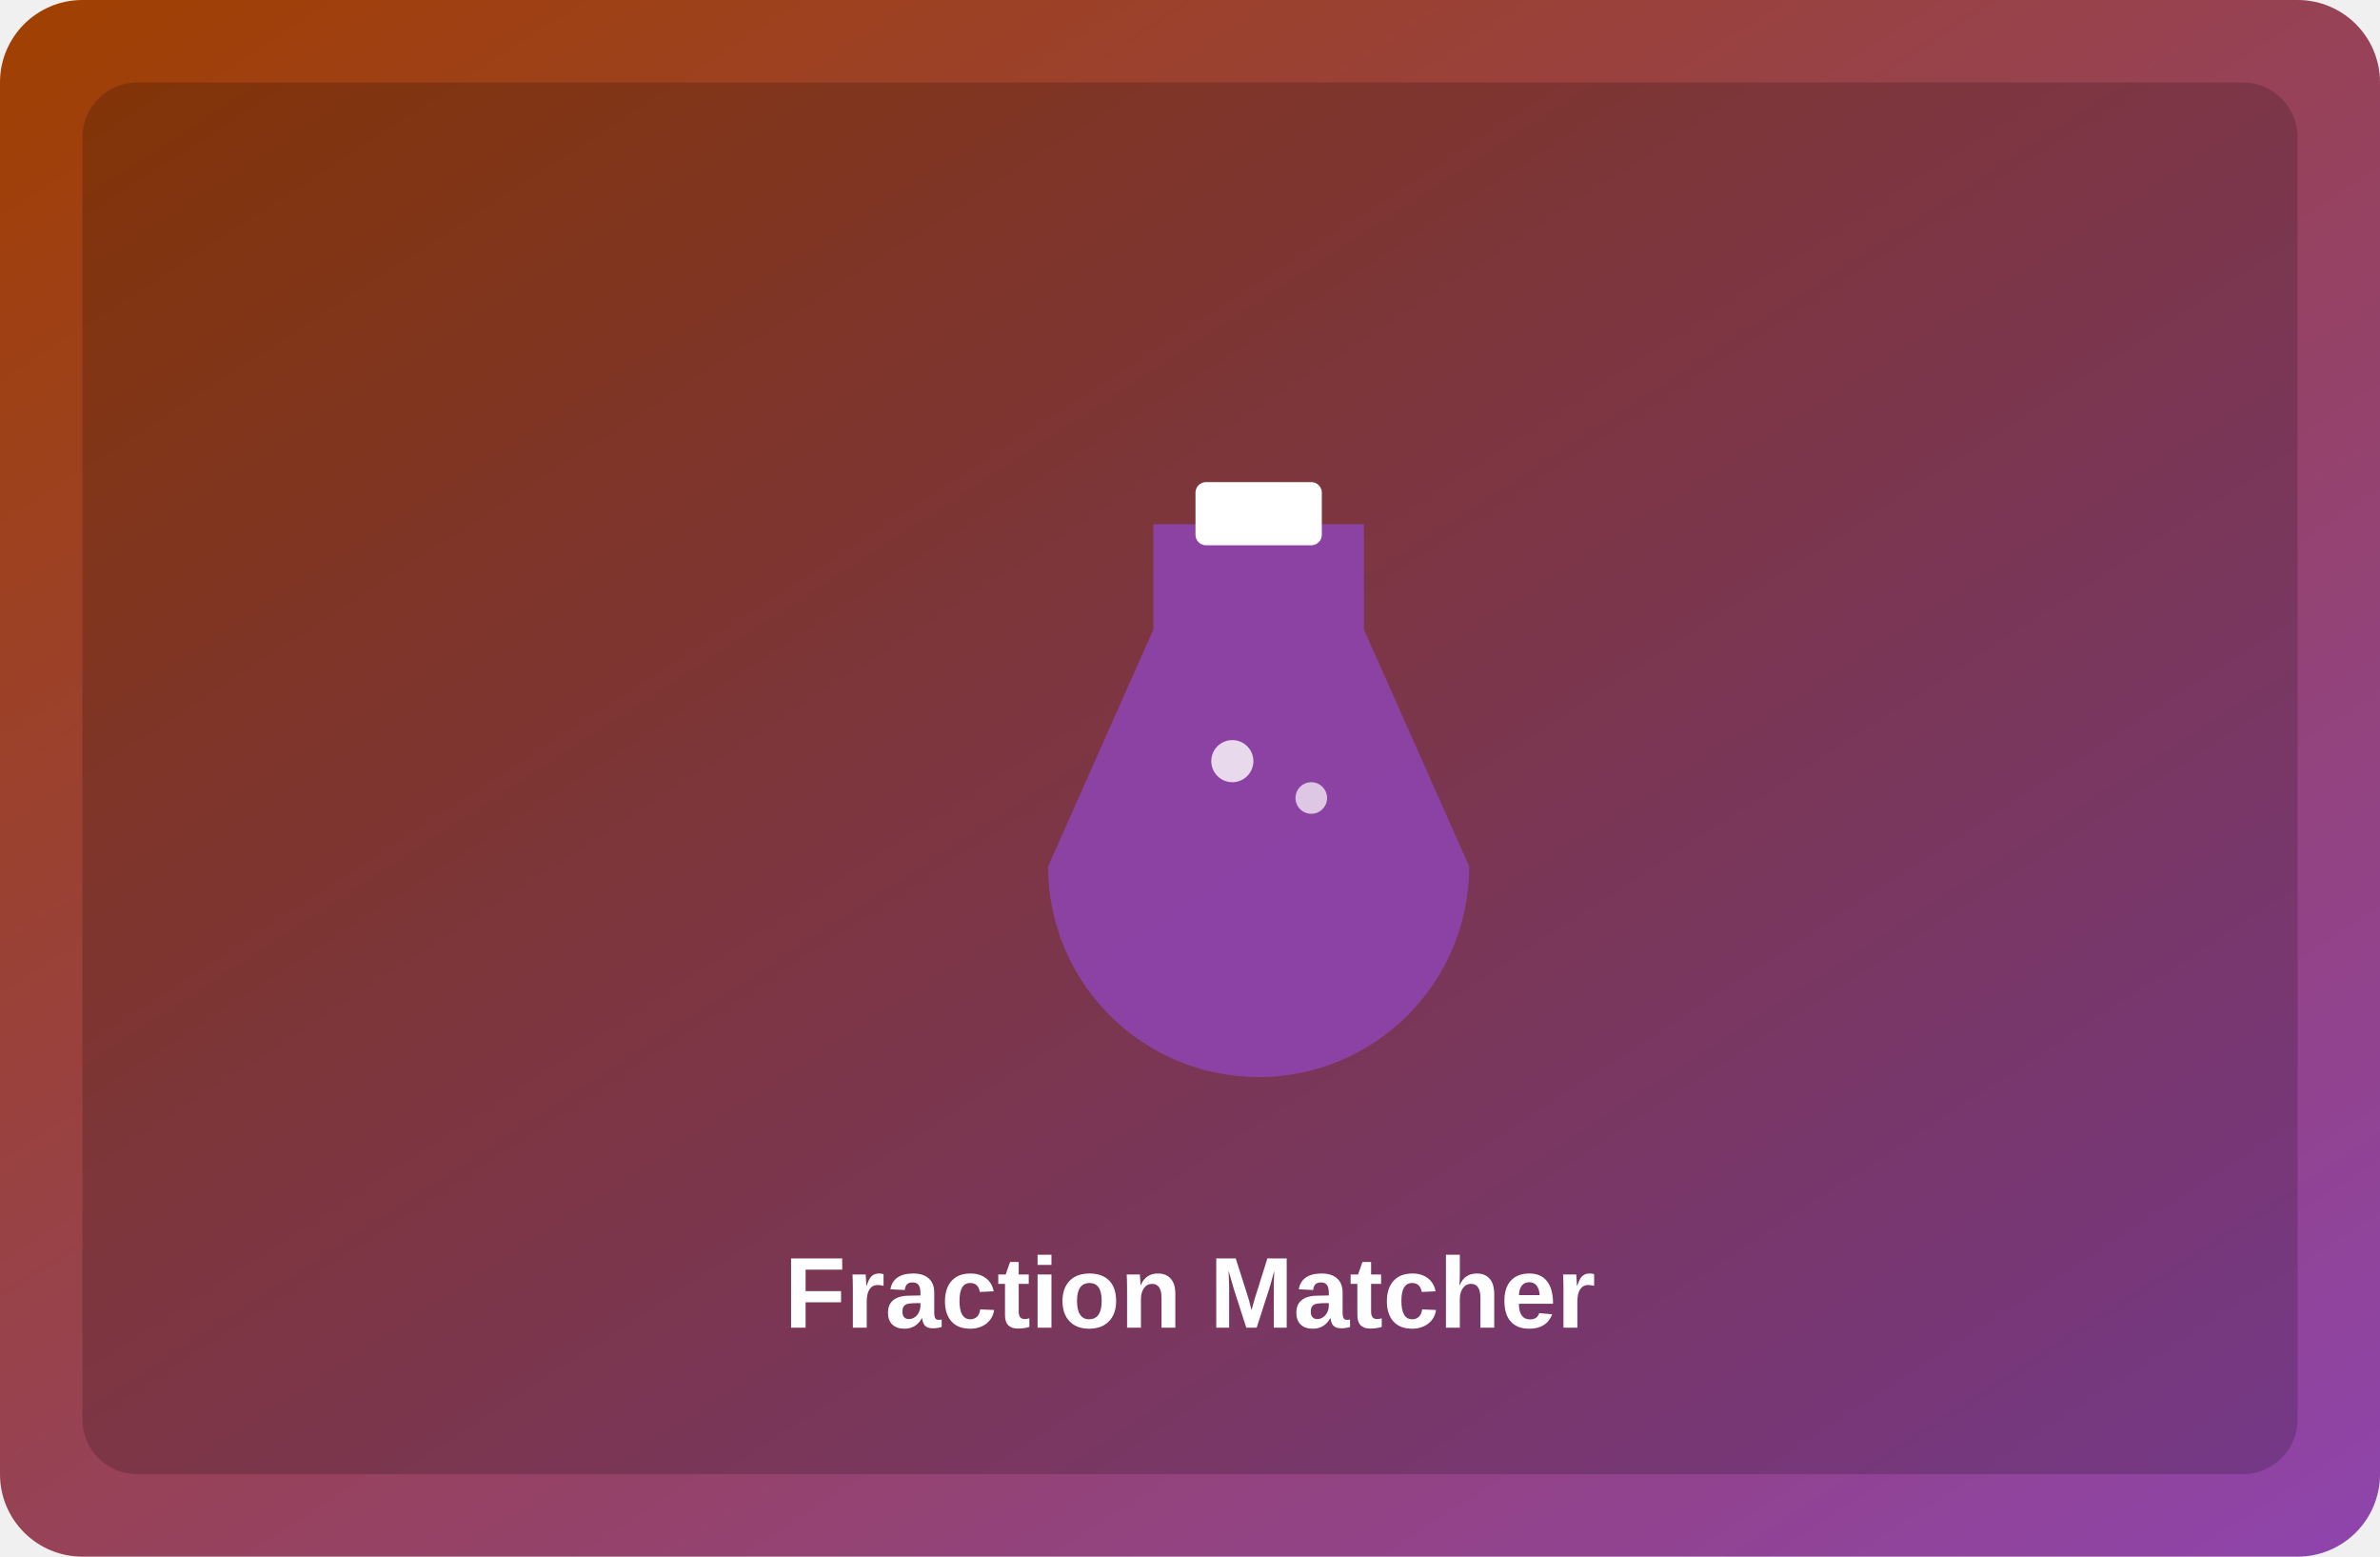
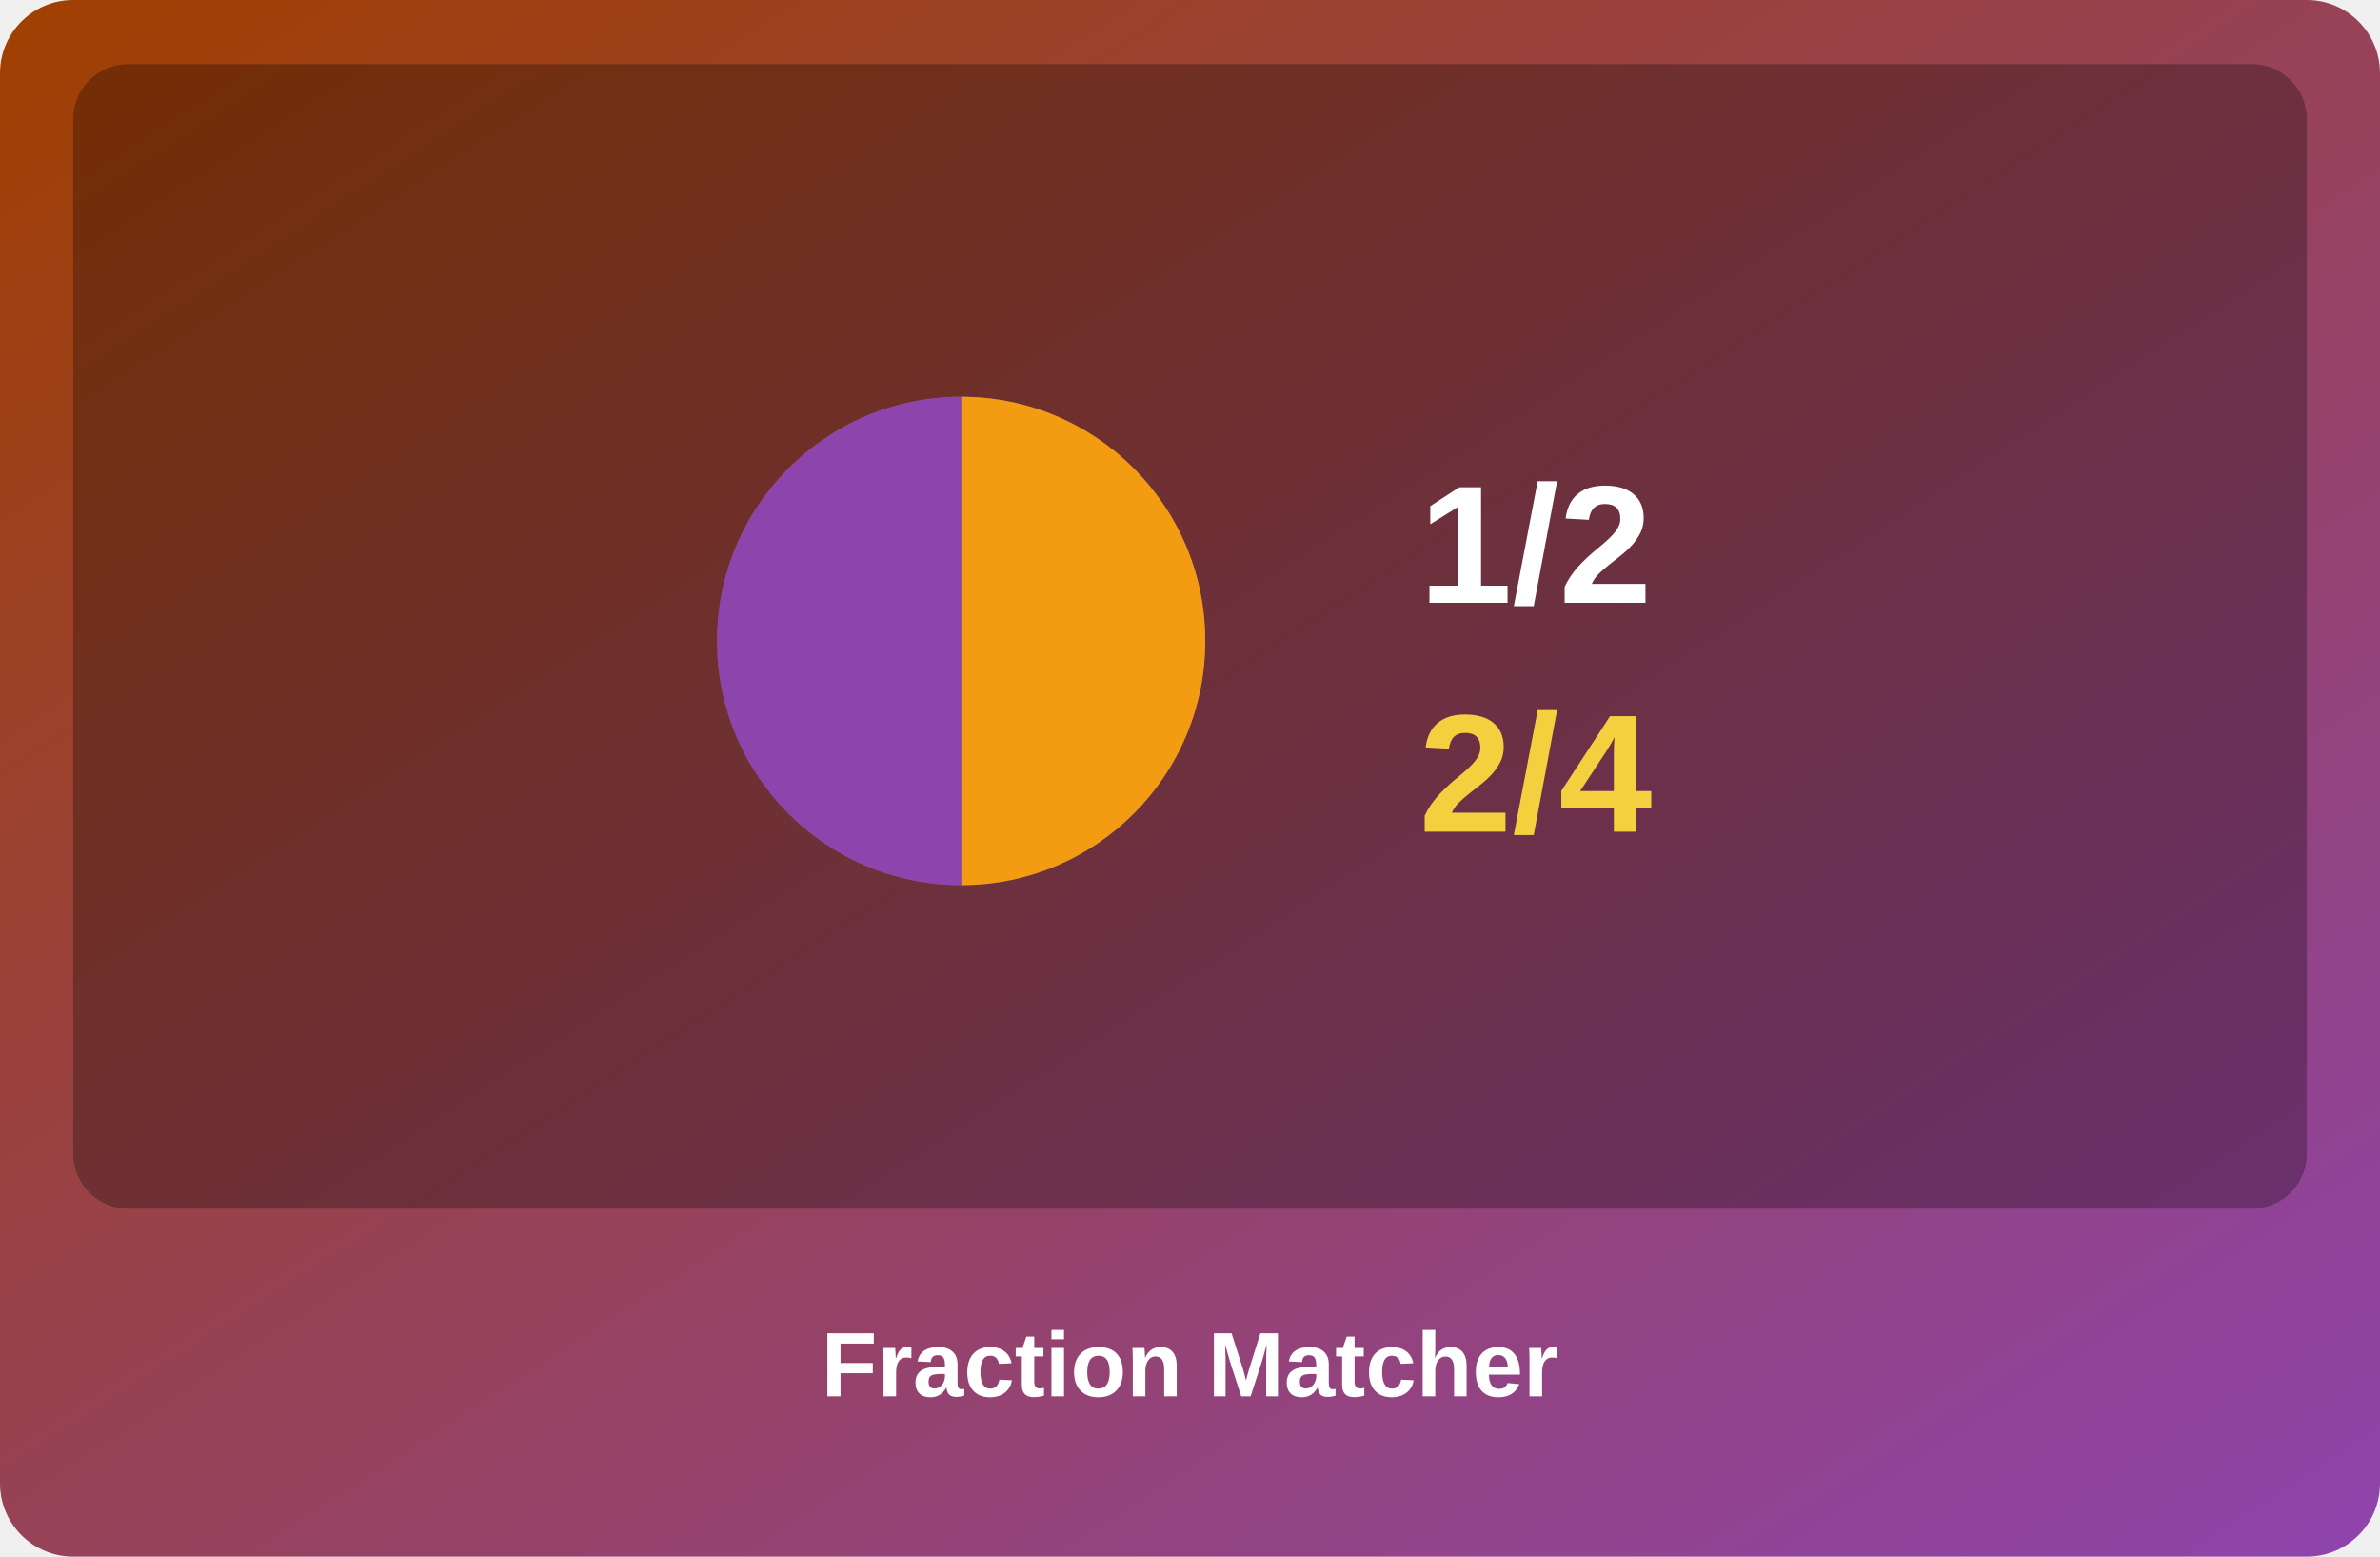
<svg xmlns="http://www.w3.org/2000/svg" width="520" height="340" viewBox="0 0 520 340">
  <defs>
-     <linearGradient id="g" x1="0%" y1="0%" x2="100%" y2="100%">
+     <linearGradient id="bg" x1="0%" y1="0%" x2="100%" y2="100%">
      <stop offset="0%" stop-color="#a04000" />
      <stop offset="100%" stop-color="#8e44ad" />
    </linearGradient>
  </defs>
-   <rect width="520" height="340" rx="18" fill="url(#g)" />
-   <rect x="18" y="18" width="484" height="304" rx="12" fill="rgba(0,0,0,0.18)" />
-   <g transform="translate(160,80) scale(1.15)">
-     <path d="M80 30 h40 v20 l20 45 a25 25 0 0 1 -80 0 l20 -45 z" fill="#8e44ad" opacity="0.9" />
-     <rect x="88" y="22" width="24" height="12" rx="2" fill="#fff" />
-     <circle cx="95" cy="75" r="4" fill="#fff" opacity="0.8" />
-     <circle cx="110" cy="82" r="3" fill="#fff" opacity="0.7" />
-   </g>
-   <text x="260" y="290" text-anchor="middle" font-family="Arial,Helvetica,sans-serif" font-size="22" font-weight="700" fill="#ffffff">Fraction Matcher</text>
+   <rect width="520" height="340" rx="16" fill="url(#bg)" />
+   <rect x="16" y="14" width="488" height="250" rx="12" fill="rgba(0,0,0,0.28)" />
+   <svg x="60" y="40" width="400" height="200" viewBox="0 0 200 120">
+     <circle cx="70" cy="60" r="32" fill="#fff" opacity="0.2" />
+     <path d="M70 28 A32 32 0 0 1 70 92 L70 60 Z" fill="#f39c12" />
+     <path d="M70 28 A32 32 0 0 0 70 92 L70 60 Z" fill="#8e44ad" />
+     <text x="130" y="55" fill="#fff" font-size="22" font-family="Arial" font-weight="700">1/2</text>
+     <text x="130" y="85" fill="#f4d03f" font-size="22" font-family="Arial" font-weight="700">2/4</text>
+   </svg>
+   <text x="260" y="305" text-anchor="middle" font-family="Arial,Helvetica,sans-serif" font-size="20" font-weight="700" fill="#ffffff">Fraction Matcher</text>
</svg>
